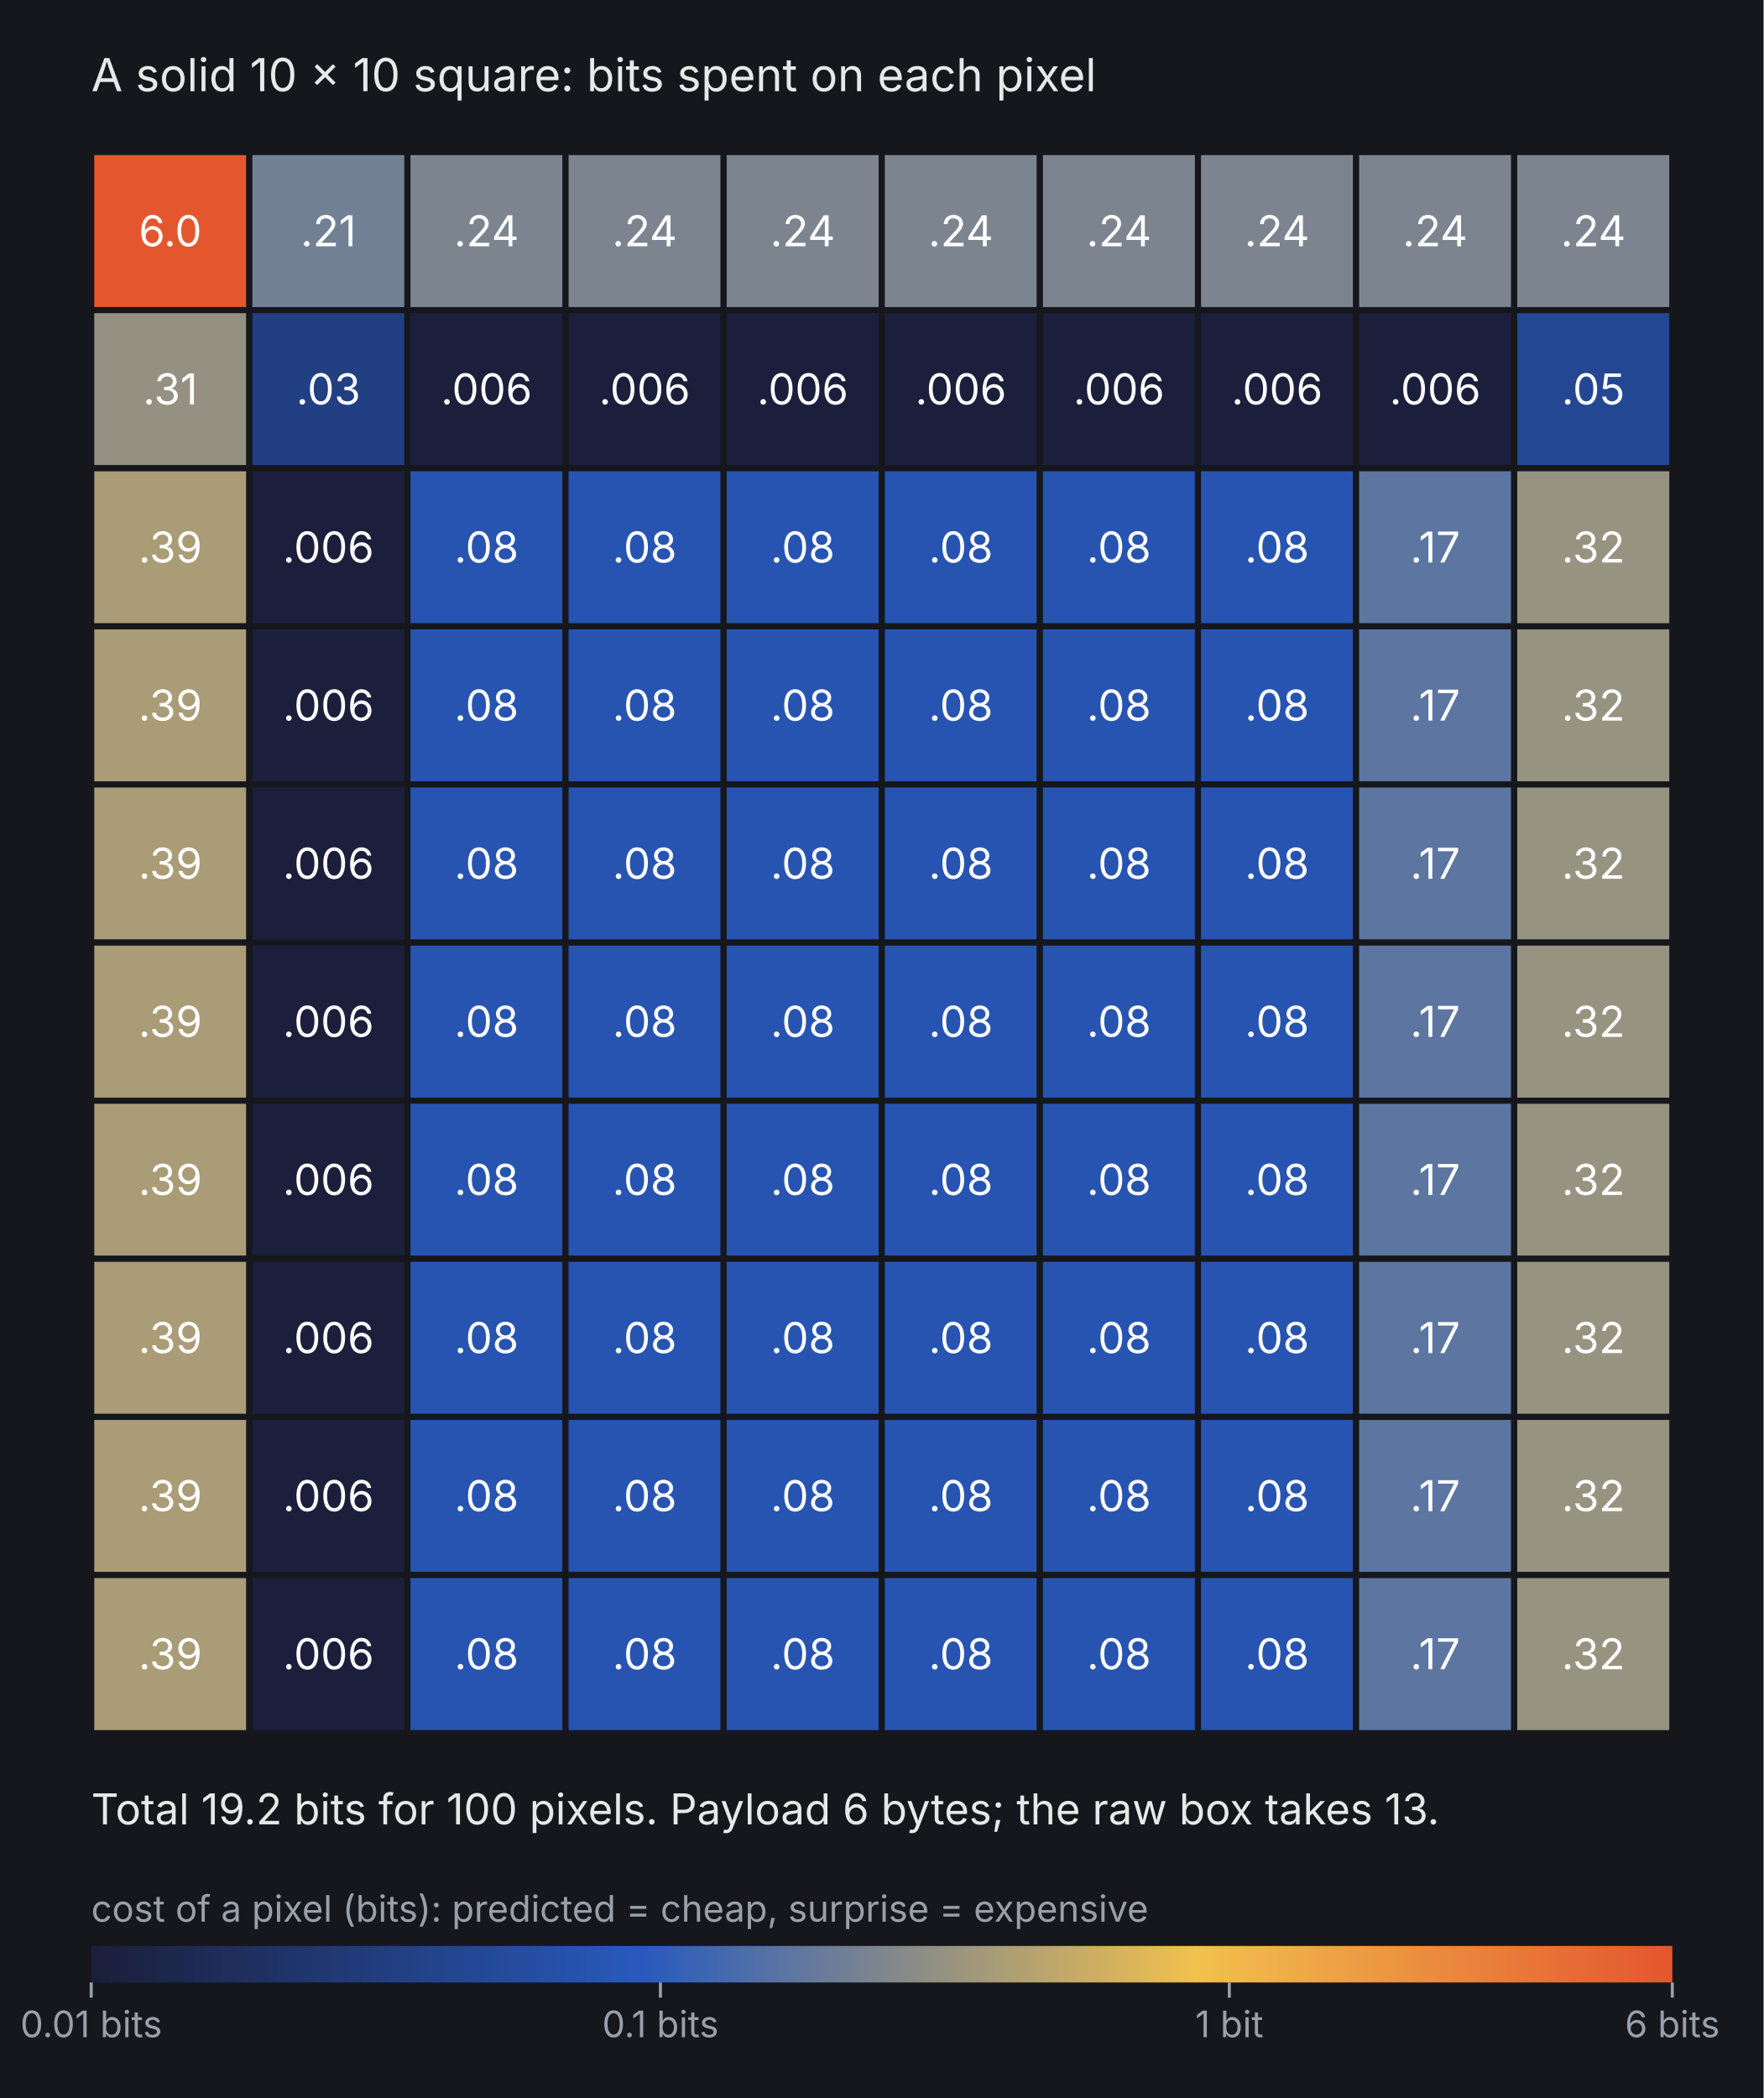
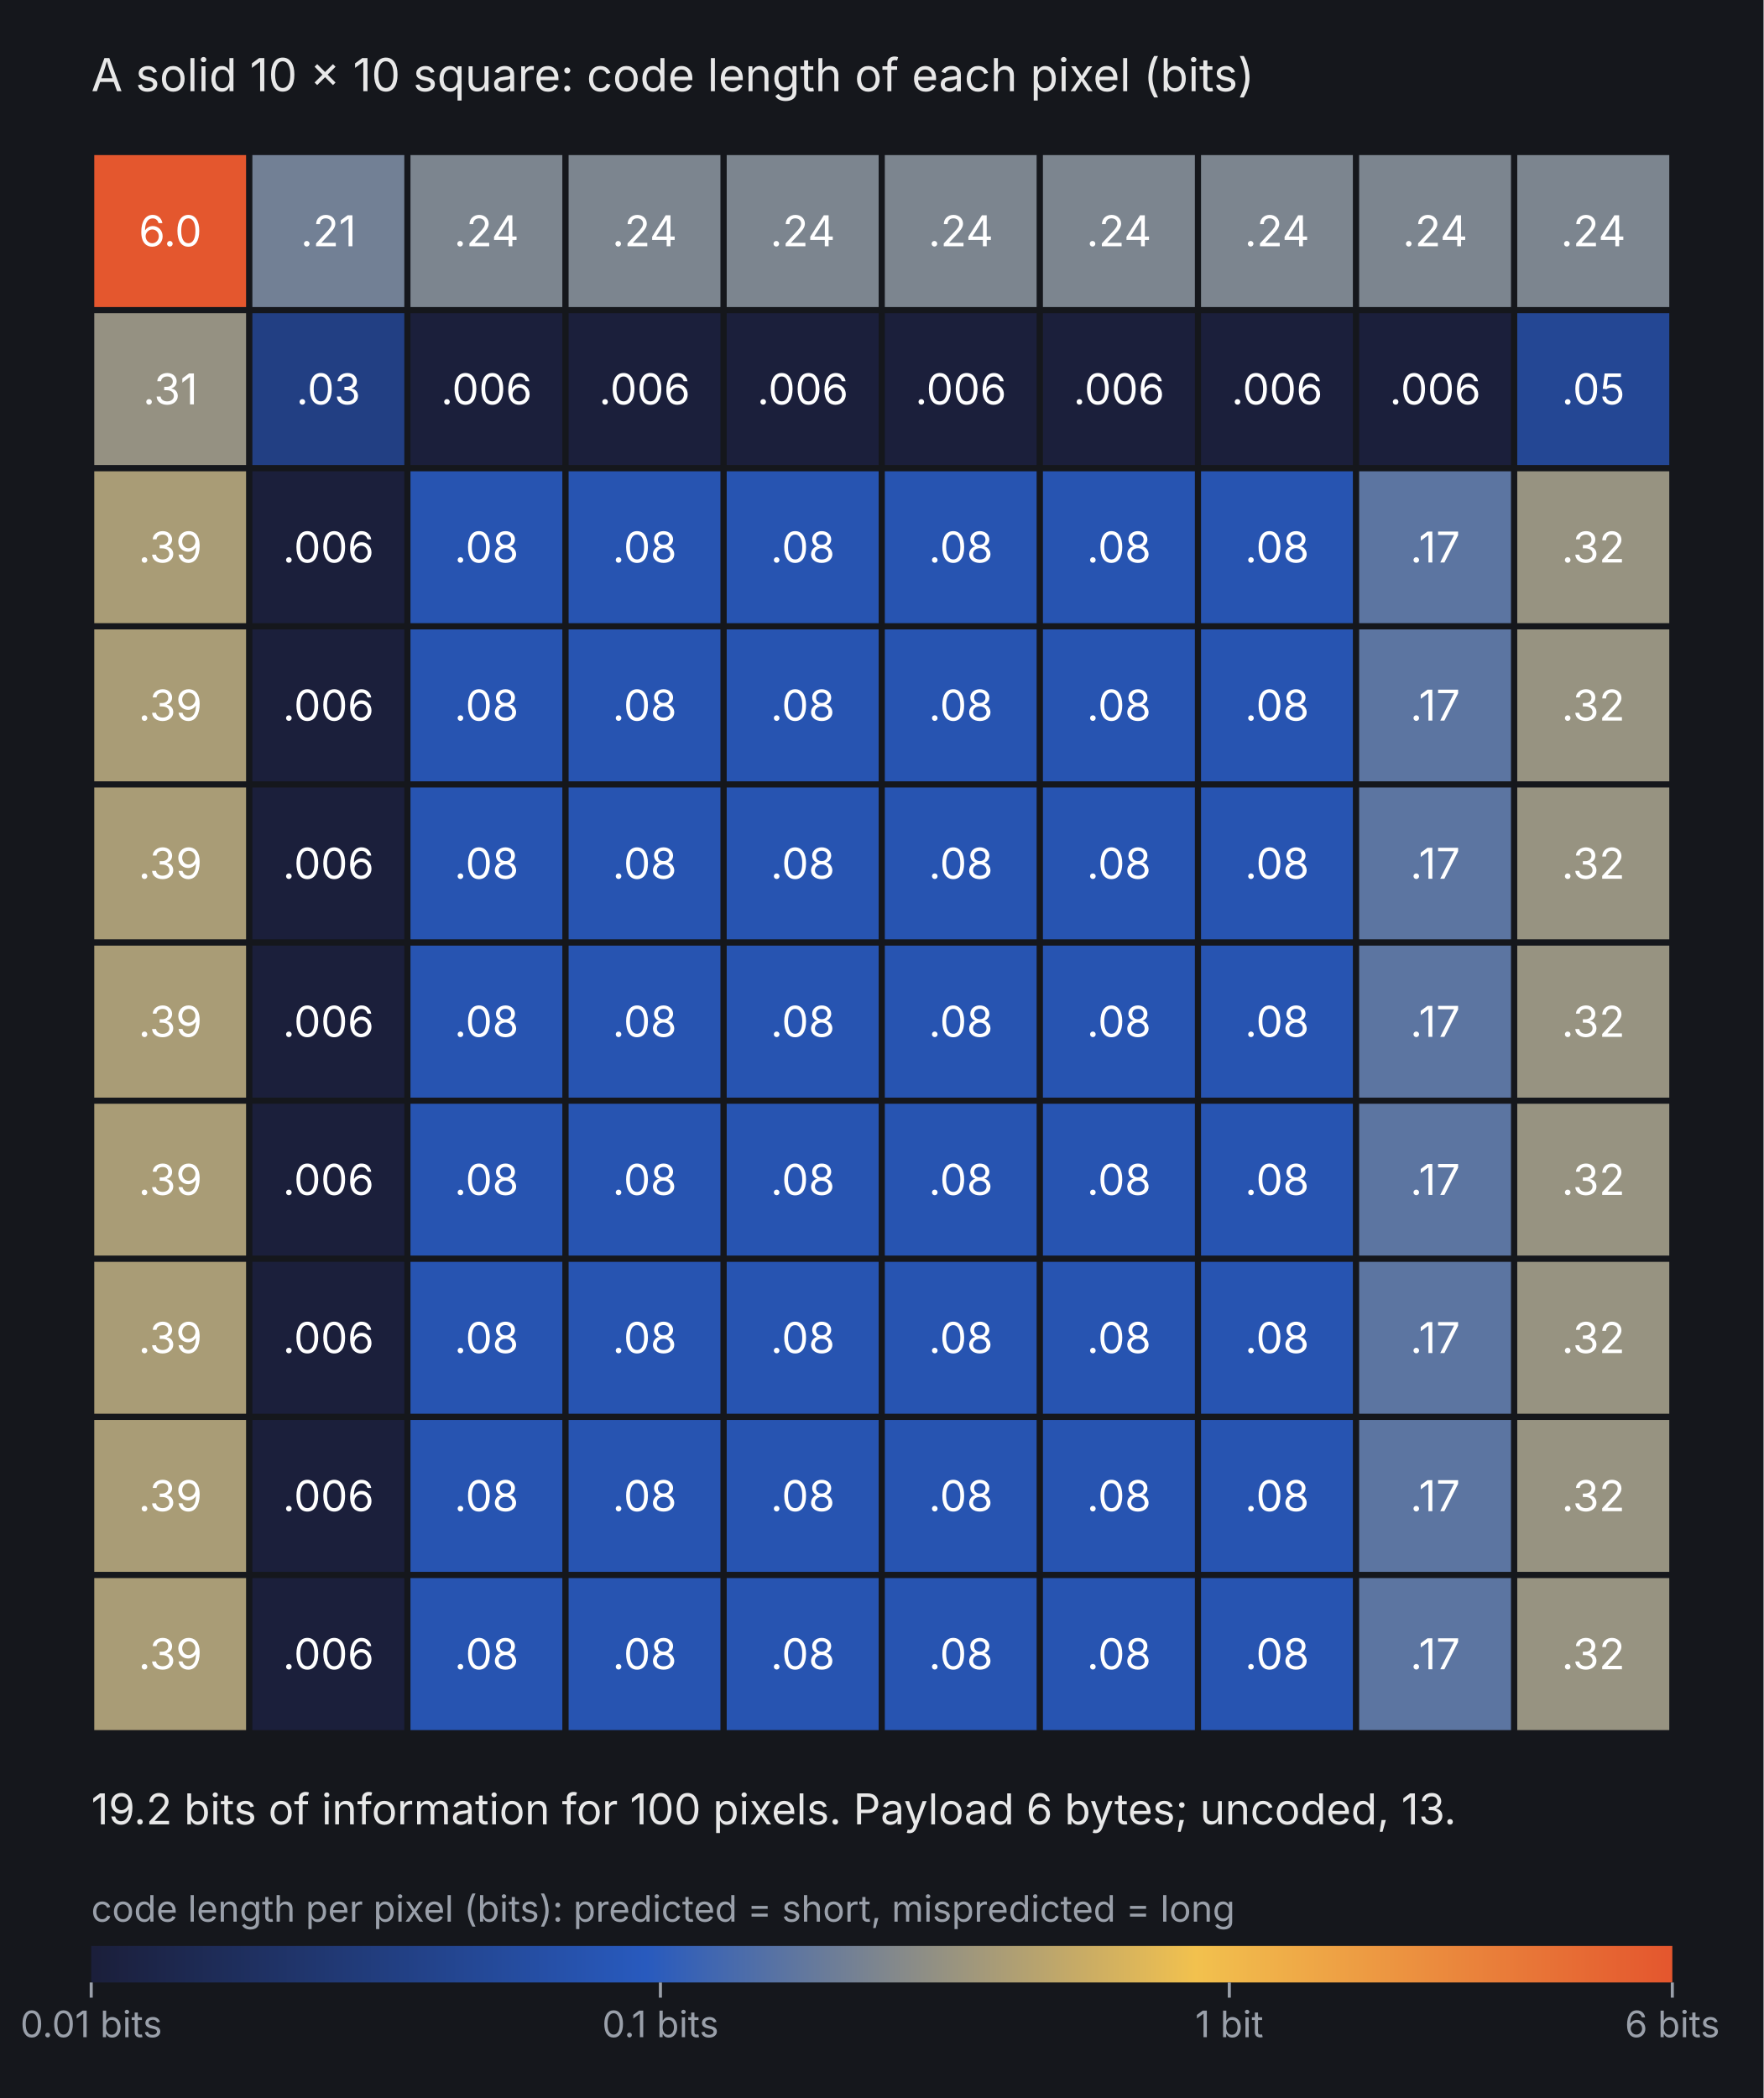
<svg xmlns="http://www.w3.org/2000/svg" width="580" height="690" viewBox="0 0 580 690">
  <rect width="580" height="690" fill="#15171c" />
-   <text x="30" y="30" fill="#e8e8e8" font-size="15" font-family="Inter, Helvetica, Arial, sans-serif">A solid 10 × 10 square: bits spent on each pixel</text>
+   <text x="30" y="30" fill="#e8e8e8" font-size="15" font-family="Inter, Helvetica, Arial, sans-serif">A solid 10 × 10 square: code length of each pixel (bits)</text>
  <rect x="30" y="50" width="52" height="52" fill="#e4572e" stroke="#15171c" stroke-width="2" />
  <text x="56.0" y="81.0" fill="#ffffff" font-size="14" text-anchor="middle" font-family="Inter, Helvetica, Arial, sans-serif">6.0</text>
  <rect x="82" y="50" width="52" height="52" fill="#728095" stroke="#15171c" stroke-width="2" />
  <text x="108.0" y="81.0" fill="#ffffff" font-size="14" text-anchor="middle" font-family="Inter, Helvetica, Arial, sans-serif">.21</text>
  <rect x="134" y="50" width="52" height="52" fill="#7c858f" stroke="#15171c" stroke-width="2" />
  <text x="160.0" y="81.0" fill="#ffffff" font-size="14" text-anchor="middle" font-family="Inter, Helvetica, Arial, sans-serif">.24</text>
  <rect x="186" y="50" width="52" height="52" fill="#7c858f" stroke="#15171c" stroke-width="2" />
  <text x="212.0" y="81.0" fill="#ffffff" font-size="14" text-anchor="middle" font-family="Inter, Helvetica, Arial, sans-serif">.24</text>
  <rect x="238" y="50" width="52" height="52" fill="#7c858f" stroke="#15171c" stroke-width="2" />
  <text x="264.0" y="81.0" fill="#ffffff" font-size="14" text-anchor="middle" font-family="Inter, Helvetica, Arial, sans-serif">.24</text>
  <rect x="290" y="50" width="52" height="52" fill="#7c858f" stroke="#15171c" stroke-width="2" />
  <text x="316.0" y="81.0" fill="#ffffff" font-size="14" text-anchor="middle" font-family="Inter, Helvetica, Arial, sans-serif">.24</text>
  <rect x="342" y="50" width="52" height="52" fill="#7c858f" stroke="#15171c" stroke-width="2" />
  <text x="368.0" y="81.0" fill="#ffffff" font-size="14" text-anchor="middle" font-family="Inter, Helvetica, Arial, sans-serif">.24</text>
  <rect x="394" y="50" width="52" height="52" fill="#7c858f" stroke="#15171c" stroke-width="2" />
  <text x="420.0" y="81.0" fill="#ffffff" font-size="14" text-anchor="middle" font-family="Inter, Helvetica, Arial, sans-serif">.24</text>
  <rect x="446" y="50" width="52" height="52" fill="#7c858f" stroke="#15171c" stroke-width="2" />
  <text x="472.0" y="81.0" fill="#ffffff" font-size="14" text-anchor="middle" font-family="Inter, Helvetica, Arial, sans-serif">.24</text>
  <rect x="498" y="50" width="52" height="52" fill="#7c858f" stroke="#15171c" stroke-width="2" />
  <text x="524.0" y="81.0" fill="#ffffff" font-size="14" text-anchor="middle" font-family="Inter, Helvetica, Arial, sans-serif">.24</text>
  <rect x="30" y="102" width="52" height="52" fill="#959182" stroke="#15171c" stroke-width="2" />
  <text x="56.0" y="133.0" fill="#ffffff" font-size="14" text-anchor="middle" font-family="Inter, Helvetica, Arial, sans-serif">.31</text>
  <rect x="82" y="102" width="52" height="52" fill="#223f83" stroke="#15171c" stroke-width="2" />
  <text x="108.0" y="133.0" fill="#ffffff" font-size="14" text-anchor="middle" font-family="Inter, Helvetica, Arial, sans-serif">.03</text>
  <rect x="134" y="102" width="52" height="52" fill="#1b1f3b" stroke="#15171c" stroke-width="2" />
  <text x="160.0" y="133.0" fill="#ffffff" font-size="14" text-anchor="middle" font-family="Inter, Helvetica, Arial, sans-serif">.006</text>
  <rect x="186" y="102" width="52" height="52" fill="#1b1f3b" stroke="#15171c" stroke-width="2" />
  <text x="212.0" y="133.0" fill="#ffffff" font-size="14" text-anchor="middle" font-family="Inter, Helvetica, Arial, sans-serif">.006</text>
  <rect x="238" y="102" width="52" height="52" fill="#1b1f3b" stroke="#15171c" stroke-width="2" />
  <text x="264.0" y="133.0" fill="#ffffff" font-size="14" text-anchor="middle" font-family="Inter, Helvetica, Arial, sans-serif">.006</text>
  <rect x="290" y="102" width="52" height="52" fill="#1b1f3b" stroke="#15171c" stroke-width="2" />
  <text x="316.0" y="133.0" fill="#ffffff" font-size="14" text-anchor="middle" font-family="Inter, Helvetica, Arial, sans-serif">.006</text>
  <rect x="342" y="102" width="52" height="52" fill="#1b1f3b" stroke="#15171c" stroke-width="2" />
  <text x="368.0" y="133.0" fill="#ffffff" font-size="14" text-anchor="middle" font-family="Inter, Helvetica, Arial, sans-serif">.006</text>
  <rect x="394" y="102" width="52" height="52" fill="#1b1f3b" stroke="#15171c" stroke-width="2" />
  <text x="420.0" y="133.0" fill="#ffffff" font-size="14" text-anchor="middle" font-family="Inter, Helvetica, Arial, sans-serif">.006</text>
  <rect x="446" y="102" width="52" height="52" fill="#1b1f3b" stroke="#15171c" stroke-width="2" />
  <text x="472.0" y="133.0" fill="#ffffff" font-size="14" text-anchor="middle" font-family="Inter, Helvetica, Arial, sans-serif">.006</text>
  <rect x="498" y="102" width="52" height="52" fill="#244794" stroke="#15171c" stroke-width="2" />
  <text x="524.0" y="133.0" fill="#ffffff" font-size="14" text-anchor="middle" font-family="Inter, Helvetica, Arial, sans-serif">.05</text>
  <rect x="30" y="154" width="52" height="52" fill="#a99c76" stroke="#15171c" stroke-width="2" />
  <text x="56.0" y="185.0" fill="#ffffff" font-size="14" text-anchor="middle" font-family="Inter, Helvetica, Arial, sans-serif">.39</text>
  <rect x="82" y="154" width="52" height="52" fill="#1b1f3b" stroke="#15171c" stroke-width="2" />
  <text x="108.0" y="185.0" fill="#ffffff" font-size="14" text-anchor="middle" font-family="Inter, Helvetica, Arial, sans-serif">.006</text>
  <rect x="134" y="154" width="52" height="52" fill="#2754b1" stroke="#15171c" stroke-width="2" />
  <text x="160.0" y="185.0" fill="#ffffff" font-size="14" text-anchor="middle" font-family="Inter, Helvetica, Arial, sans-serif">.08</text>
  <rect x="186" y="154" width="52" height="52" fill="#2754b1" stroke="#15171c" stroke-width="2" />
  <text x="212.0" y="185.0" fill="#ffffff" font-size="14" text-anchor="middle" font-family="Inter, Helvetica, Arial, sans-serif">.08</text>
  <rect x="238" y="154" width="52" height="52" fill="#2754b1" stroke="#15171c" stroke-width="2" />
  <text x="264.0" y="185.0" fill="#ffffff" font-size="14" text-anchor="middle" font-family="Inter, Helvetica, Arial, sans-serif">.08</text>
  <rect x="290" y="154" width="52" height="52" fill="#2754b1" stroke="#15171c" stroke-width="2" />
  <text x="316.0" y="185.0" fill="#ffffff" font-size="14" text-anchor="middle" font-family="Inter, Helvetica, Arial, sans-serif">.08</text>
  <rect x="342" y="154" width="52" height="52" fill="#2754b1" stroke="#15171c" stroke-width="2" />
  <text x="368.0" y="185.0" fill="#ffffff" font-size="14" text-anchor="middle" font-family="Inter, Helvetica, Arial, sans-serif">.08</text>
  <rect x="394" y="154" width="52" height="52" fill="#2754b1" stroke="#15171c" stroke-width="2" />
  <text x="420.0" y="185.0" fill="#ffffff" font-size="14" text-anchor="middle" font-family="Inter, Helvetica, Arial, sans-serif">.08</text>
  <rect x="446" y="154" width="52" height="52" fill="#5c75a1" stroke="#15171c" stroke-width="2" />
  <text x="472.0" y="185.0" fill="#ffffff" font-size="14" text-anchor="middle" font-family="Inter, Helvetica, Arial, sans-serif">.17</text>
  <rect x="498" y="154" width="52" height="52" fill="#979381" stroke="#15171c" stroke-width="2" />
  <text x="524.0" y="185.0" fill="#ffffff" font-size="14" text-anchor="middle" font-family="Inter, Helvetica, Arial, sans-serif">.32</text>
  <rect x="30" y="206" width="52" height="52" fill="#a99c76" stroke="#15171c" stroke-width="2" />
  <text x="56.0" y="237.0" fill="#ffffff" font-size="14" text-anchor="middle" font-family="Inter, Helvetica, Arial, sans-serif">.39</text>
  <rect x="82" y="206" width="52" height="52" fill="#1b1f3b" stroke="#15171c" stroke-width="2" />
  <text x="108.0" y="237.0" fill="#ffffff" font-size="14" text-anchor="middle" font-family="Inter, Helvetica, Arial, sans-serif">.006</text>
  <rect x="134" y="206" width="52" height="52" fill="#2754b1" stroke="#15171c" stroke-width="2" />
  <text x="160.0" y="237.0" fill="#ffffff" font-size="14" text-anchor="middle" font-family="Inter, Helvetica, Arial, sans-serif">.08</text>
  <rect x="186" y="206" width="52" height="52" fill="#2754b1" stroke="#15171c" stroke-width="2" />
  <text x="212.0" y="237.0" fill="#ffffff" font-size="14" text-anchor="middle" font-family="Inter, Helvetica, Arial, sans-serif">.08</text>
  <rect x="238" y="206" width="52" height="52" fill="#2754b1" stroke="#15171c" stroke-width="2" />
  <text x="264.0" y="237.0" fill="#ffffff" font-size="14" text-anchor="middle" font-family="Inter, Helvetica, Arial, sans-serif">.08</text>
  <rect x="290" y="206" width="52" height="52" fill="#2754b1" stroke="#15171c" stroke-width="2" />
  <text x="316.0" y="237.0" fill="#ffffff" font-size="14" text-anchor="middle" font-family="Inter, Helvetica, Arial, sans-serif">.08</text>
  <rect x="342" y="206" width="52" height="52" fill="#2754b1" stroke="#15171c" stroke-width="2" />
  <text x="368.0" y="237.0" fill="#ffffff" font-size="14" text-anchor="middle" font-family="Inter, Helvetica, Arial, sans-serif">.08</text>
  <rect x="394" y="206" width="52" height="52" fill="#2754b1" stroke="#15171c" stroke-width="2" />
  <text x="420.0" y="237.0" fill="#ffffff" font-size="14" text-anchor="middle" font-family="Inter, Helvetica, Arial, sans-serif">.08</text>
  <rect x="446" y="206" width="52" height="52" fill="#5c75a1" stroke="#15171c" stroke-width="2" />
  <text x="472.0" y="237.0" fill="#ffffff" font-size="14" text-anchor="middle" font-family="Inter, Helvetica, Arial, sans-serif">.17</text>
  <rect x="498" y="206" width="52" height="52" fill="#979381" stroke="#15171c" stroke-width="2" />
  <text x="524.0" y="237.0" fill="#ffffff" font-size="14" text-anchor="middle" font-family="Inter, Helvetica, Arial, sans-serif">.32</text>
  <rect x="30" y="258" width="52" height="52" fill="#a99c76" stroke="#15171c" stroke-width="2" />
  <text x="56.0" y="289.0" fill="#ffffff" font-size="14" text-anchor="middle" font-family="Inter, Helvetica, Arial, sans-serif">.39</text>
  <rect x="82" y="258" width="52" height="52" fill="#1b1f3b" stroke="#15171c" stroke-width="2" />
  <text x="108.0" y="289.0" fill="#ffffff" font-size="14" text-anchor="middle" font-family="Inter, Helvetica, Arial, sans-serif">.006</text>
  <rect x="134" y="258" width="52" height="52" fill="#2754b1" stroke="#15171c" stroke-width="2" />
  <text x="160.0" y="289.0" fill="#ffffff" font-size="14" text-anchor="middle" font-family="Inter, Helvetica, Arial, sans-serif">.08</text>
  <rect x="186" y="258" width="52" height="52" fill="#2754b1" stroke="#15171c" stroke-width="2" />
  <text x="212.0" y="289.0" fill="#ffffff" font-size="14" text-anchor="middle" font-family="Inter, Helvetica, Arial, sans-serif">.08</text>
  <rect x="238" y="258" width="52" height="52" fill="#2754b1" stroke="#15171c" stroke-width="2" />
  <text x="264.0" y="289.0" fill="#ffffff" font-size="14" text-anchor="middle" font-family="Inter, Helvetica, Arial, sans-serif">.08</text>
  <rect x="290" y="258" width="52" height="52" fill="#2754b1" stroke="#15171c" stroke-width="2" />
  <text x="316.0" y="289.0" fill="#ffffff" font-size="14" text-anchor="middle" font-family="Inter, Helvetica, Arial, sans-serif">.08</text>
  <rect x="342" y="258" width="52" height="52" fill="#2754b1" stroke="#15171c" stroke-width="2" />
  <text x="368.0" y="289.0" fill="#ffffff" font-size="14" text-anchor="middle" font-family="Inter, Helvetica, Arial, sans-serif">.08</text>
  <rect x="394" y="258" width="52" height="52" fill="#2754b1" stroke="#15171c" stroke-width="2" />
  <text x="420.0" y="289.0" fill="#ffffff" font-size="14" text-anchor="middle" font-family="Inter, Helvetica, Arial, sans-serif">.08</text>
  <rect x="446" y="258" width="52" height="52" fill="#5c75a1" stroke="#15171c" stroke-width="2" />
  <text x="472.0" y="289.0" fill="#ffffff" font-size="14" text-anchor="middle" font-family="Inter, Helvetica, Arial, sans-serif">.17</text>
  <rect x="498" y="258" width="52" height="52" fill="#979381" stroke="#15171c" stroke-width="2" />
  <text x="524.0" y="289.0" fill="#ffffff" font-size="14" text-anchor="middle" font-family="Inter, Helvetica, Arial, sans-serif">.32</text>
  <rect x="30" y="310" width="52" height="52" fill="#a99c76" stroke="#15171c" stroke-width="2" />
  <text x="56.0" y="341.0" fill="#ffffff" font-size="14" text-anchor="middle" font-family="Inter, Helvetica, Arial, sans-serif">.39</text>
  <rect x="82" y="310" width="52" height="52" fill="#1b1f3b" stroke="#15171c" stroke-width="2" />
  <text x="108.0" y="341.0" fill="#ffffff" font-size="14" text-anchor="middle" font-family="Inter, Helvetica, Arial, sans-serif">.006</text>
  <rect x="134" y="310" width="52" height="52" fill="#2754b1" stroke="#15171c" stroke-width="2" />
  <text x="160.0" y="341.0" fill="#ffffff" font-size="14" text-anchor="middle" font-family="Inter, Helvetica, Arial, sans-serif">.08</text>
  <rect x="186" y="310" width="52" height="52" fill="#2754b1" stroke="#15171c" stroke-width="2" />
  <text x="212.0" y="341.0" fill="#ffffff" font-size="14" text-anchor="middle" font-family="Inter, Helvetica, Arial, sans-serif">.08</text>
  <rect x="238" y="310" width="52" height="52" fill="#2754b1" stroke="#15171c" stroke-width="2" />
  <text x="264.0" y="341.0" fill="#ffffff" font-size="14" text-anchor="middle" font-family="Inter, Helvetica, Arial, sans-serif">.08</text>
  <rect x="290" y="310" width="52" height="52" fill="#2754b1" stroke="#15171c" stroke-width="2" />
  <text x="316.0" y="341.0" fill="#ffffff" font-size="14" text-anchor="middle" font-family="Inter, Helvetica, Arial, sans-serif">.08</text>
  <rect x="342" y="310" width="52" height="52" fill="#2754b1" stroke="#15171c" stroke-width="2" />
  <text x="368.0" y="341.0" fill="#ffffff" font-size="14" text-anchor="middle" font-family="Inter, Helvetica, Arial, sans-serif">.08</text>
  <rect x="394" y="310" width="52" height="52" fill="#2754b1" stroke="#15171c" stroke-width="2" />
  <text x="420.0" y="341.0" fill="#ffffff" font-size="14" text-anchor="middle" font-family="Inter, Helvetica, Arial, sans-serif">.08</text>
  <rect x="446" y="310" width="52" height="52" fill="#5c75a1" stroke="#15171c" stroke-width="2" />
  <text x="472.0" y="341.0" fill="#ffffff" font-size="14" text-anchor="middle" font-family="Inter, Helvetica, Arial, sans-serif">.17</text>
  <rect x="498" y="310" width="52" height="52" fill="#979381" stroke="#15171c" stroke-width="2" />
  <text x="524.0" y="341.0" fill="#ffffff" font-size="14" text-anchor="middle" font-family="Inter, Helvetica, Arial, sans-serif">.32</text>
  <rect x="30" y="362" width="52" height="52" fill="#a99c76" stroke="#15171c" stroke-width="2" />
  <text x="56.0" y="393.0" fill="#ffffff" font-size="14" text-anchor="middle" font-family="Inter, Helvetica, Arial, sans-serif">.39</text>
  <rect x="82" y="362" width="52" height="52" fill="#1b1f3b" stroke="#15171c" stroke-width="2" />
  <text x="108.0" y="393.0" fill="#ffffff" font-size="14" text-anchor="middle" font-family="Inter, Helvetica, Arial, sans-serif">.006</text>
  <rect x="134" y="362" width="52" height="52" fill="#2754b1" stroke="#15171c" stroke-width="2" />
  <text x="160.0" y="393.0" fill="#ffffff" font-size="14" text-anchor="middle" font-family="Inter, Helvetica, Arial, sans-serif">.08</text>
  <rect x="186" y="362" width="52" height="52" fill="#2754b1" stroke="#15171c" stroke-width="2" />
  <text x="212.0" y="393.0" fill="#ffffff" font-size="14" text-anchor="middle" font-family="Inter, Helvetica, Arial, sans-serif">.08</text>
  <rect x="238" y="362" width="52" height="52" fill="#2754b1" stroke="#15171c" stroke-width="2" />
  <text x="264.0" y="393.0" fill="#ffffff" font-size="14" text-anchor="middle" font-family="Inter, Helvetica, Arial, sans-serif">.08</text>
  <rect x="290" y="362" width="52" height="52" fill="#2754b1" stroke="#15171c" stroke-width="2" />
  <text x="316.0" y="393.0" fill="#ffffff" font-size="14" text-anchor="middle" font-family="Inter, Helvetica, Arial, sans-serif">.08</text>
  <rect x="342" y="362" width="52" height="52" fill="#2754b1" stroke="#15171c" stroke-width="2" />
  <text x="368.0" y="393.0" fill="#ffffff" font-size="14" text-anchor="middle" font-family="Inter, Helvetica, Arial, sans-serif">.08</text>
  <rect x="394" y="362" width="52" height="52" fill="#2754b1" stroke="#15171c" stroke-width="2" />
  <text x="420.0" y="393.0" fill="#ffffff" font-size="14" text-anchor="middle" font-family="Inter, Helvetica, Arial, sans-serif">.08</text>
  <rect x="446" y="362" width="52" height="52" fill="#5c75a1" stroke="#15171c" stroke-width="2" />
  <text x="472.0" y="393.0" fill="#ffffff" font-size="14" text-anchor="middle" font-family="Inter, Helvetica, Arial, sans-serif">.17</text>
  <rect x="498" y="362" width="52" height="52" fill="#979381" stroke="#15171c" stroke-width="2" />
  <text x="524.0" y="393.0" fill="#ffffff" font-size="14" text-anchor="middle" font-family="Inter, Helvetica, Arial, sans-serif">.32</text>
  <rect x="30" y="414" width="52" height="52" fill="#a99c76" stroke="#15171c" stroke-width="2" />
  <text x="56.0" y="445.0" fill="#ffffff" font-size="14" text-anchor="middle" font-family="Inter, Helvetica, Arial, sans-serif">.39</text>
  <rect x="82" y="414" width="52" height="52" fill="#1b1f3b" stroke="#15171c" stroke-width="2" />
  <text x="108.0" y="445.0" fill="#ffffff" font-size="14" text-anchor="middle" font-family="Inter, Helvetica, Arial, sans-serif">.006</text>
  <rect x="134" y="414" width="52" height="52" fill="#2754b1" stroke="#15171c" stroke-width="2" />
  <text x="160.0" y="445.0" fill="#ffffff" font-size="14" text-anchor="middle" font-family="Inter, Helvetica, Arial, sans-serif">.08</text>
  <rect x="186" y="414" width="52" height="52" fill="#2754b1" stroke="#15171c" stroke-width="2" />
  <text x="212.0" y="445.0" fill="#ffffff" font-size="14" text-anchor="middle" font-family="Inter, Helvetica, Arial, sans-serif">.08</text>
  <rect x="238" y="414" width="52" height="52" fill="#2754b1" stroke="#15171c" stroke-width="2" />
  <text x="264.0" y="445.0" fill="#ffffff" font-size="14" text-anchor="middle" font-family="Inter, Helvetica, Arial, sans-serif">.08</text>
  <rect x="290" y="414" width="52" height="52" fill="#2754b1" stroke="#15171c" stroke-width="2" />
  <text x="316.0" y="445.0" fill="#ffffff" font-size="14" text-anchor="middle" font-family="Inter, Helvetica, Arial, sans-serif">.08</text>
  <rect x="342" y="414" width="52" height="52" fill="#2754b1" stroke="#15171c" stroke-width="2" />
  <text x="368.0" y="445.0" fill="#ffffff" font-size="14" text-anchor="middle" font-family="Inter, Helvetica, Arial, sans-serif">.08</text>
  <rect x="394" y="414" width="52" height="52" fill="#2754b1" stroke="#15171c" stroke-width="2" />
  <text x="420.0" y="445.0" fill="#ffffff" font-size="14" text-anchor="middle" font-family="Inter, Helvetica, Arial, sans-serif">.08</text>
  <rect x="446" y="414" width="52" height="52" fill="#5c75a1" stroke="#15171c" stroke-width="2" />
  <text x="472.0" y="445.0" fill="#ffffff" font-size="14" text-anchor="middle" font-family="Inter, Helvetica, Arial, sans-serif">.17</text>
  <rect x="498" y="414" width="52" height="52" fill="#979381" stroke="#15171c" stroke-width="2" />
  <text x="524.0" y="445.0" fill="#ffffff" font-size="14" text-anchor="middle" font-family="Inter, Helvetica, Arial, sans-serif">.32</text>
  <rect x="30" y="466" width="52" height="52" fill="#a99c76" stroke="#15171c" stroke-width="2" />
  <text x="56.0" y="497.0" fill="#ffffff" font-size="14" text-anchor="middle" font-family="Inter, Helvetica, Arial, sans-serif">.39</text>
  <rect x="82" y="466" width="52" height="52" fill="#1b1f3b" stroke="#15171c" stroke-width="2" />
  <text x="108.0" y="497.0" fill="#ffffff" font-size="14" text-anchor="middle" font-family="Inter, Helvetica, Arial, sans-serif">.006</text>
  <rect x="134" y="466" width="52" height="52" fill="#2754b1" stroke="#15171c" stroke-width="2" />
  <text x="160.0" y="497.0" fill="#ffffff" font-size="14" text-anchor="middle" font-family="Inter, Helvetica, Arial, sans-serif">.08</text>
  <rect x="186" y="466" width="52" height="52" fill="#2754b1" stroke="#15171c" stroke-width="2" />
  <text x="212.0" y="497.0" fill="#ffffff" font-size="14" text-anchor="middle" font-family="Inter, Helvetica, Arial, sans-serif">.08</text>
  <rect x="238" y="466" width="52" height="52" fill="#2754b1" stroke="#15171c" stroke-width="2" />
  <text x="264.0" y="497.0" fill="#ffffff" font-size="14" text-anchor="middle" font-family="Inter, Helvetica, Arial, sans-serif">.08</text>
  <rect x="290" y="466" width="52" height="52" fill="#2754b1" stroke="#15171c" stroke-width="2" />
  <text x="316.0" y="497.0" fill="#ffffff" font-size="14" text-anchor="middle" font-family="Inter, Helvetica, Arial, sans-serif">.08</text>
  <rect x="342" y="466" width="52" height="52" fill="#2754b1" stroke="#15171c" stroke-width="2" />
  <text x="368.0" y="497.0" fill="#ffffff" font-size="14" text-anchor="middle" font-family="Inter, Helvetica, Arial, sans-serif">.08</text>
  <rect x="394" y="466" width="52" height="52" fill="#2754b1" stroke="#15171c" stroke-width="2" />
  <text x="420.0" y="497.0" fill="#ffffff" font-size="14" text-anchor="middle" font-family="Inter, Helvetica, Arial, sans-serif">.08</text>
  <rect x="446" y="466" width="52" height="52" fill="#5c75a1" stroke="#15171c" stroke-width="2" />
  <text x="472.0" y="497.0" fill="#ffffff" font-size="14" text-anchor="middle" font-family="Inter, Helvetica, Arial, sans-serif">.17</text>
  <rect x="498" y="466" width="52" height="52" fill="#979381" stroke="#15171c" stroke-width="2" />
  <text x="524.0" y="497.0" fill="#ffffff" font-size="14" text-anchor="middle" font-family="Inter, Helvetica, Arial, sans-serif">.32</text>
  <rect x="30" y="518" width="52" height="52" fill="#a99c76" stroke="#15171c" stroke-width="2" />
  <text x="56.0" y="549.0" fill="#ffffff" font-size="14" text-anchor="middle" font-family="Inter, Helvetica, Arial, sans-serif">.39</text>
  <rect x="82" y="518" width="52" height="52" fill="#1b1f3b" stroke="#15171c" stroke-width="2" />
  <text x="108.0" y="549.0" fill="#ffffff" font-size="14" text-anchor="middle" font-family="Inter, Helvetica, Arial, sans-serif">.006</text>
  <rect x="134" y="518" width="52" height="52" fill="#2754b1" stroke="#15171c" stroke-width="2" />
  <text x="160.0" y="549.0" fill="#ffffff" font-size="14" text-anchor="middle" font-family="Inter, Helvetica, Arial, sans-serif">.08</text>
  <rect x="186" y="518" width="52" height="52" fill="#2754b1" stroke="#15171c" stroke-width="2" />
  <text x="212.0" y="549.0" fill="#ffffff" font-size="14" text-anchor="middle" font-family="Inter, Helvetica, Arial, sans-serif">.08</text>
  <rect x="238" y="518" width="52" height="52" fill="#2754b1" stroke="#15171c" stroke-width="2" />
  <text x="264.0" y="549.0" fill="#ffffff" font-size="14" text-anchor="middle" font-family="Inter, Helvetica, Arial, sans-serif">.08</text>
  <rect x="290" y="518" width="52" height="52" fill="#2754b1" stroke="#15171c" stroke-width="2" />
  <text x="316.0" y="549.0" fill="#ffffff" font-size="14" text-anchor="middle" font-family="Inter, Helvetica, Arial, sans-serif">.08</text>
  <rect x="342" y="518" width="52" height="52" fill="#2754b1" stroke="#15171c" stroke-width="2" />
  <text x="368.0" y="549.0" fill="#ffffff" font-size="14" text-anchor="middle" font-family="Inter, Helvetica, Arial, sans-serif">.08</text>
  <rect x="394" y="518" width="52" height="52" fill="#2754b1" stroke="#15171c" stroke-width="2" />
  <text x="420.0" y="549.0" fill="#ffffff" font-size="14" text-anchor="middle" font-family="Inter, Helvetica, Arial, sans-serif">.08</text>
  <rect x="446" y="518" width="52" height="52" fill="#5c75a1" stroke="#15171c" stroke-width="2" />
  <text x="472.0" y="549.0" fill="#ffffff" font-size="14" text-anchor="middle" font-family="Inter, Helvetica, Arial, sans-serif">.17</text>
  <rect x="498" y="518" width="52" height="52" fill="#979381" stroke="#15171c" stroke-width="2" />
  <text x="524.0" y="549.0" fill="#ffffff" font-size="14" text-anchor="middle" font-family="Inter, Helvetica, Arial, sans-serif">.32</text>
-   <text x="30" y="600" fill="#e8e8e8" font-size="14" font-family="Inter, Helvetica, Arial, sans-serif">Total 19.2 bits for 100 pixels. Payload 6 bytes; the raw box takes 13.</text>
+   <text x="30" y="600" fill="#e8e8e8" font-size="14" font-family="Inter, Helvetica, Arial, sans-serif">19.2 bits of information for 100 pixels. Payload 6 bytes; uncoded, 13.</text>
  <defs>
    <linearGradient id="scale">
      <stop offset="0.0" stop-color="rgb(27, 31, 59)" />
      <stop offset="0.35" stop-color="rgb(40, 90, 190)" />
      <stop offset="0.7" stop-color="rgb(242, 193, 78)" />
      <stop offset="1.0" stop-color="rgb(228, 87, 46)" />
    </linearGradient>
  </defs>
  <rect x="30" y="640" width="520" height="12" fill="url(#scale)" />
  <line x1="30.0" y1="652" x2="30.0" y2="657" stroke="#9aa0aa" />
  <text x="30.0" y="670" fill="#9aa0aa" font-size="12" text-anchor="middle" font-family="Inter, Helvetica, Arial, sans-serif">0.01 bits</text>
  <line x1="217.2" y1="652" x2="217.2" y2="657" stroke="#9aa0aa" />
  <text x="217.2" y="670" fill="#9aa0aa" font-size="12" text-anchor="middle" font-family="Inter, Helvetica, Arial, sans-serif">0.1 bits</text>
  <line x1="404.3" y1="652" x2="404.3" y2="657" stroke="#9aa0aa" />
  <text x="404.3" y="670" fill="#9aa0aa" font-size="12" text-anchor="middle" font-family="Inter, Helvetica, Arial, sans-serif">1 bit</text>
  <line x1="550.0" y1="652" x2="550.0" y2="657" stroke="#9aa0aa" />
  <text x="550.0" y="670" fill="#9aa0aa" font-size="12" text-anchor="middle" font-family="Inter, Helvetica, Arial, sans-serif">6 bits</text>
-   <text x="30" y="632" fill="#9aa0aa" font-size="12" font-family="Inter, Helvetica, Arial, sans-serif">cost of a pixel (bits): predicted = cheap, surprise = expensive</text>
+   <text x="30" y="632" fill="#9aa0aa" font-size="12" font-family="Inter, Helvetica, Arial, sans-serif">code length per pixel (bits): predicted = short, mispredicted = long</text>
</svg>
